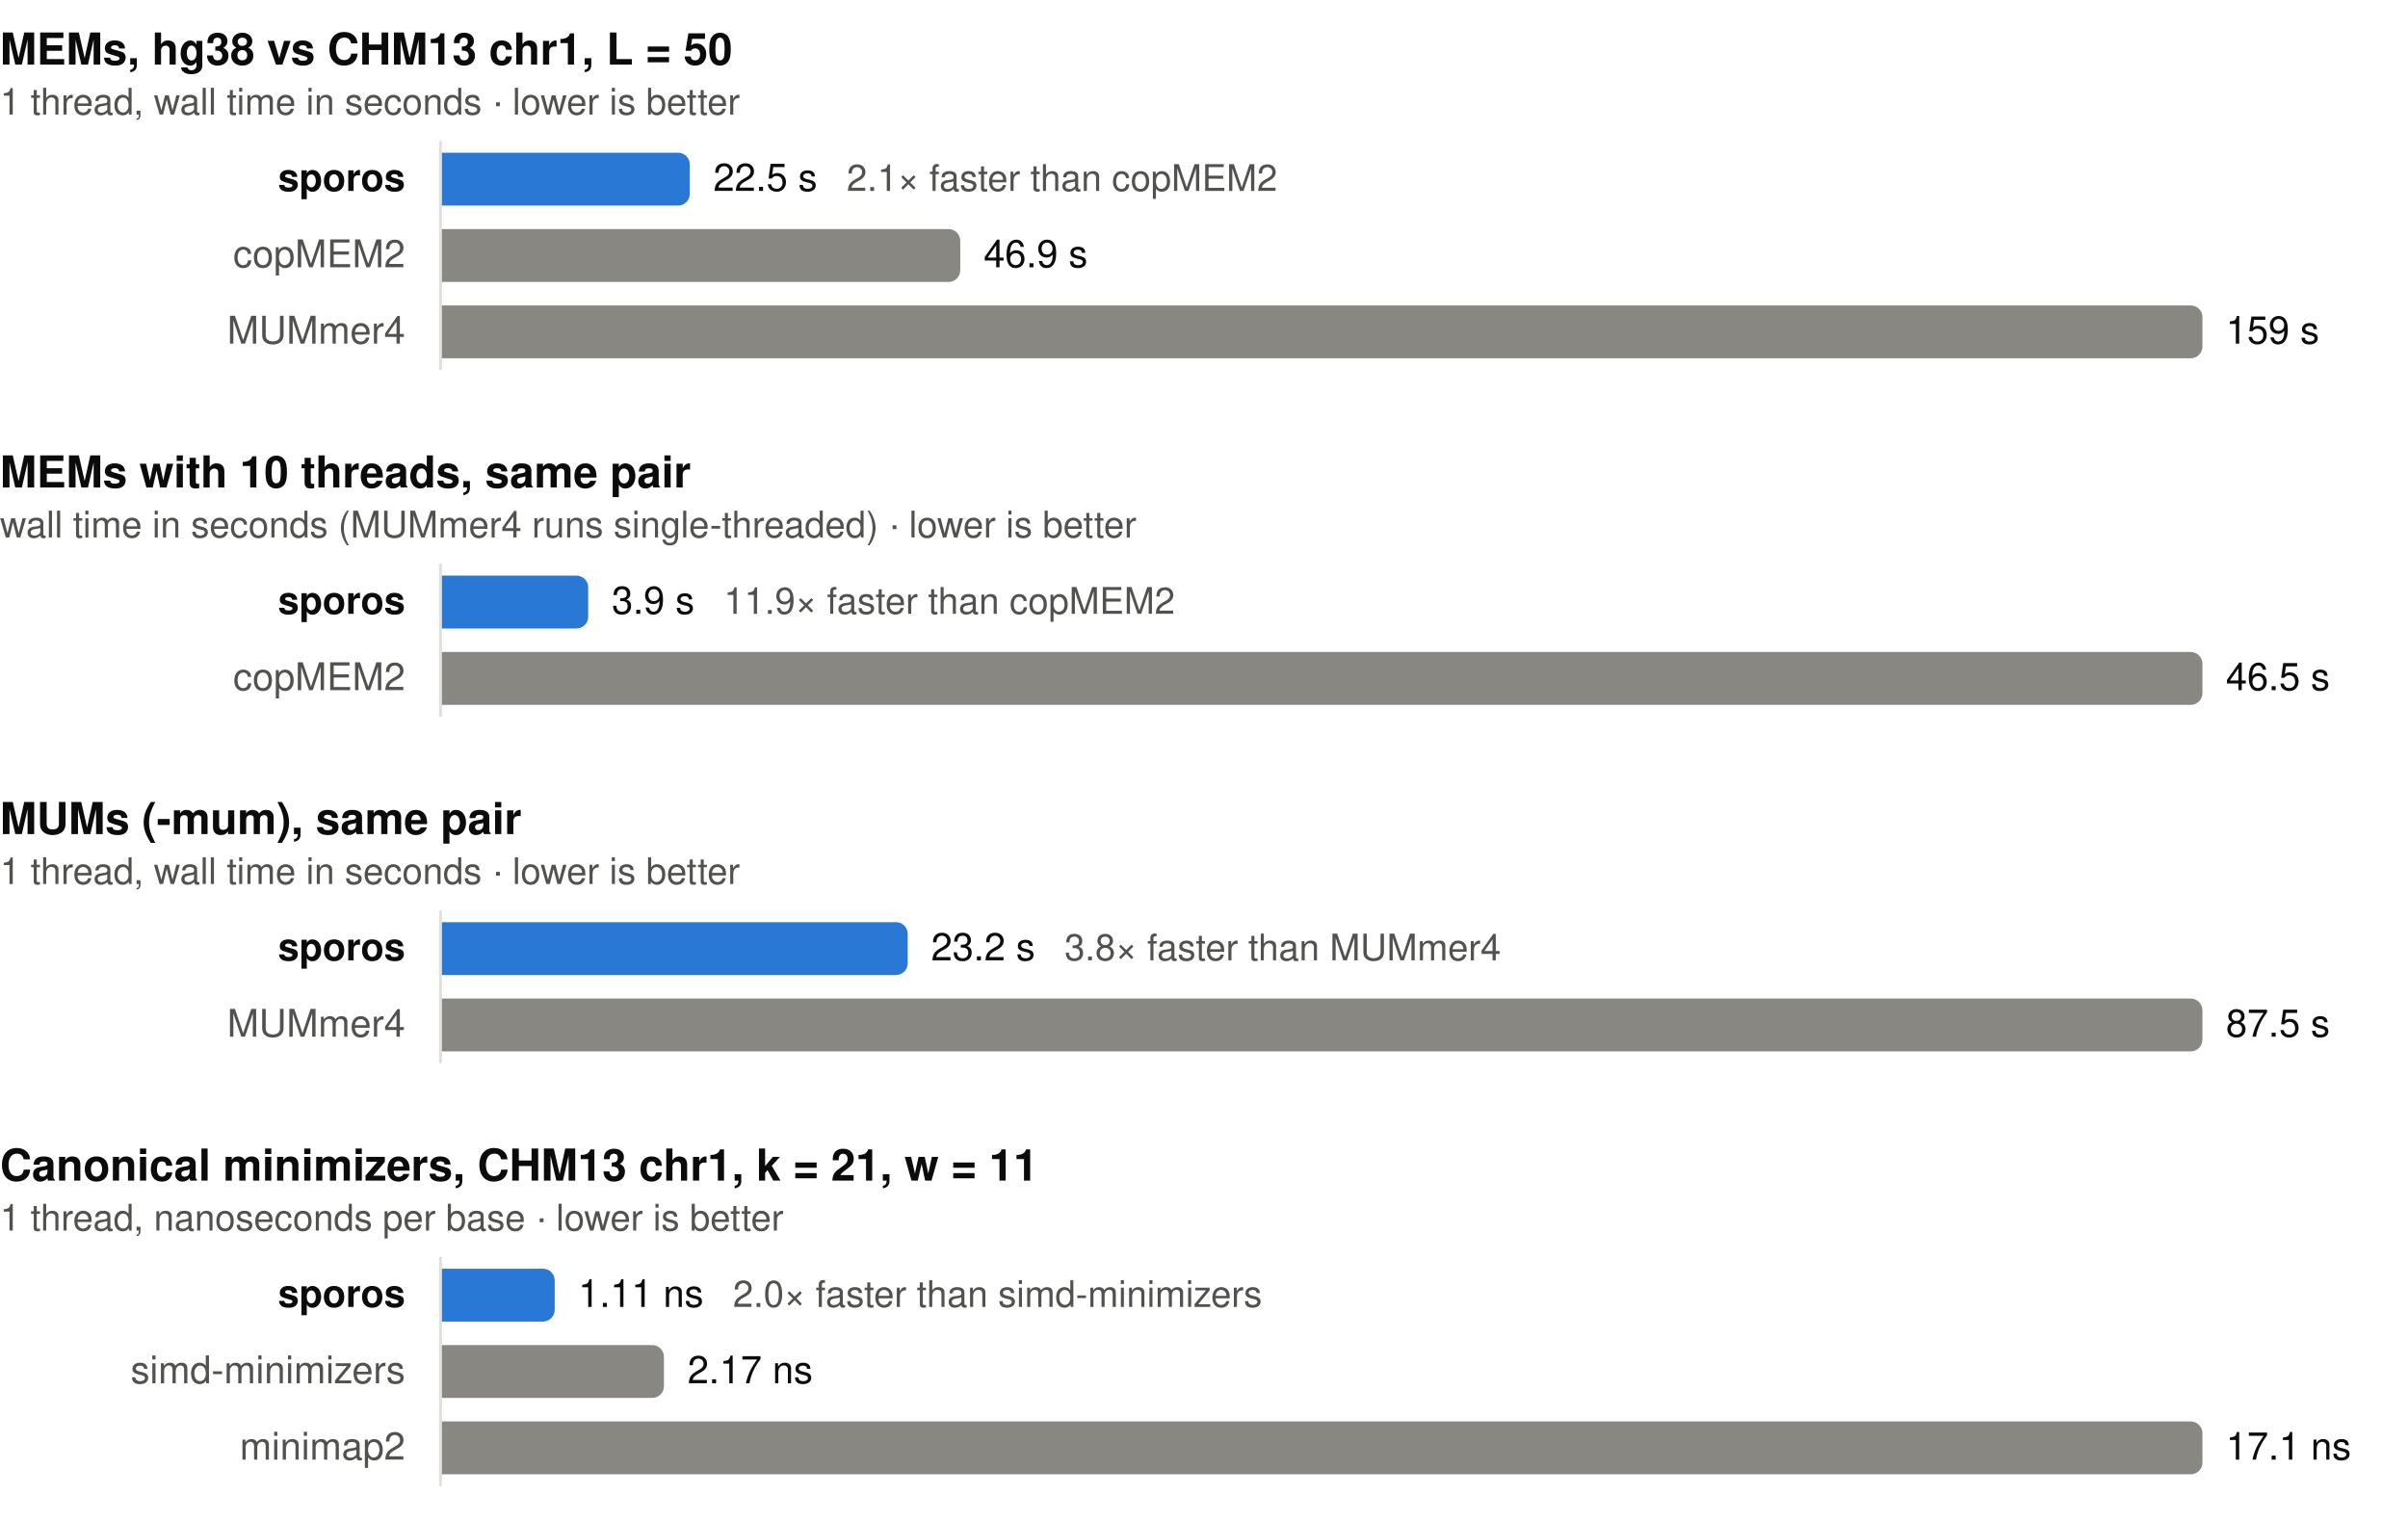
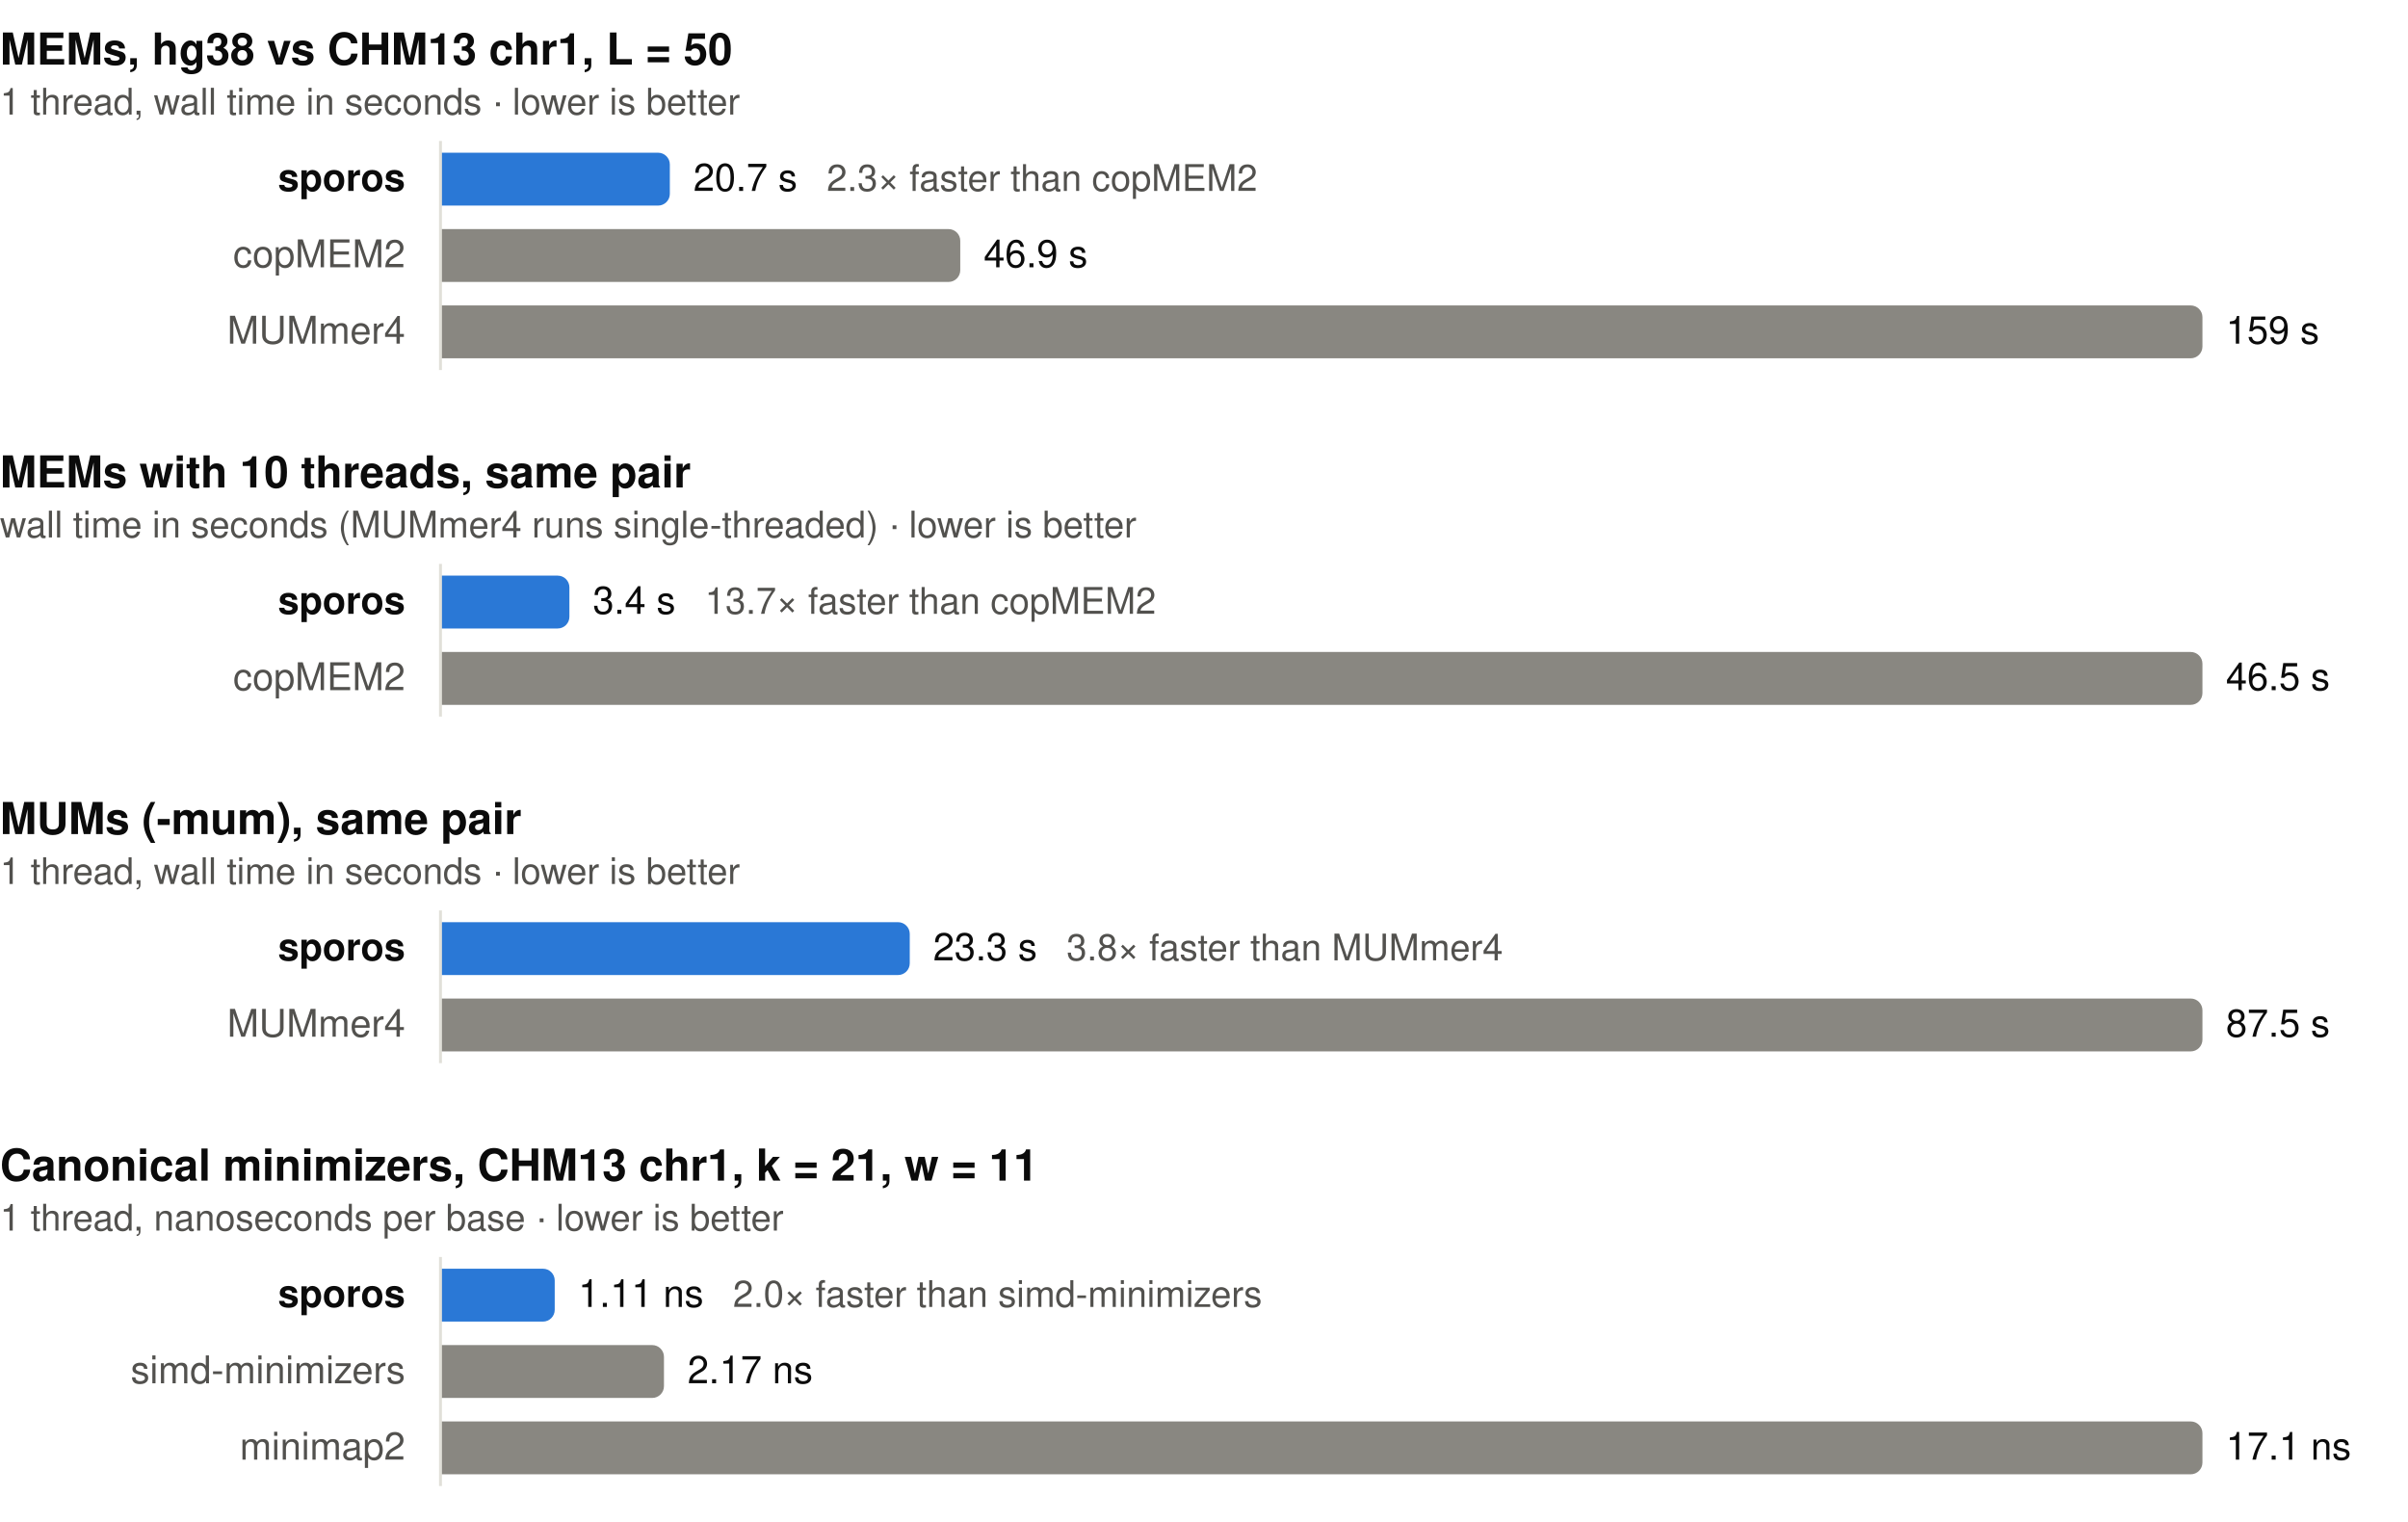
<svg xmlns="http://www.w3.org/2000/svg" width="820" height="518" viewBox="0 0 820 518" role="img" aria-label="sporos benchmark results: sporos is fastest in every panel">
  <style>.title{font:600 15px system-ui, -apple-system, "Segoe UI", Helvetica, Arial, sans-serif;fill:#0b0b0b}.sub{font:400 12.5px system-ui, -apple-system, "Segoe UI", Helvetica, Arial, sans-serif;fill:#52514e}.name{font:400 13px system-ui, -apple-system, "Segoe UI", Helvetica, Arial, sans-serif;fill:#52514e}.strong{font-weight:600;fill:#0b0b0b}.val{font:500 13px system-ui, -apple-system, "Segoe UI", Helvetica, Arial, sans-serif;fill:#0b0b0b;font-variant-numeric:tabular-nums}.note{font:400 12.5px system-ui, -apple-system, "Segoe UI", Helvetica, Arial, sans-serif;fill:#52514e}</style>
  <text x="0" y="22" class="title">MEMs, hg38 vs CHM13 chr1, L = 50</text>
  <text x="0" y="39" class="sub">1 thread, wall time in seconds · lower is better</text>
  <text x="138" y="65" class="name strong" text-anchor="end">sporos</text>
-   <path d="M150.0,52.0 H230.9 A4,4 0 0 1 234.9,56.0 V66.0 A4,4 0 0 1 230.9,70.0 H150.0 Z" fill="#2a78d6" />
-   <text x="242.906" y="65" class="val">22.5 s<tspan class="note" dx="10">2.1× faster than copMEM2</tspan>
+   <path d="M150.0,52.0 H224.1 A4,4 0 0 1 228.1,56.0 V66.0 A4,4 0 0 1 224.1,70.0 H150.0 Z" fill="#2a78d6" />
+   <text x="236.113" y="65" class="val">20.7 s<tspan class="note" dx="10">2.3× faster than copMEM2</tspan>
  </text>
  <text x="138" y="91" class="name" text-anchor="end">copMEM2</text>
  <path d="M150.0,78.0 H323.0 A4,4 0 0 1 327.0,82.0 V92.0 A4,4 0 0 1 323.0,96.0 H150.0 Z" fill="#898781" />
  <text x="334.981" y="91" class="val">46.9 s</text>
  <text x="138" y="117" class="name" text-anchor="end">MUMmer4</text>
  <path d="M150.0,104.0 H746.0 A4,4 0 0 1 750.0,108.0 V118.0 A4,4 0 0 1 746.0,122.0 H150.0 Z" fill="#898781" />
  <text x="758.0" y="117" class="val">159 s</text>
  <line x1="150" y1="48" x2="150" y2="126" stroke="#e1e0d9" stroke-width="1" />
  <text x="0" y="166" class="title">MEMs with 10 threads, same pair</text>
  <text x="0" y="183" class="sub">wall time in seconds (MUMmer4 runs single-threaded) · lower is better</text>
  <text x="138" y="209" class="name strong" text-anchor="end">sporos</text>
-   <path d="M150.0,196.0 H196.3 A4,4 0 0 1 200.3,200.0 V210.0 A4,4 0 0 1 196.3,214.0 H150.0 Z" fill="#2a78d6" />
-   <text x="208.323" y="209" class="val">3.9 s<tspan class="note" dx="10">11.9× faster than copMEM2</tspan>
+   <path d="M150.0,196.0 H189.9 A4,4 0 0 1 193.9,200.0 V210.0 A4,4 0 0 1 189.9,214.0 H150.0 Z" fill="#2a78d6" />
+   <text x="201.871" y="209" class="val">3.4 s<tspan class="note" dx="10">13.7× faster than copMEM2</tspan>
  </text>
  <text x="138" y="235" class="name" text-anchor="end">copMEM2</text>
  <path d="M150.0,222.0 H746.0 A4,4 0 0 1 750.0,226.0 V236.0 A4,4 0 0 1 746.0,240.0 H150.0 Z" fill="#898781" />
  <text x="758.0" y="235" class="val">46.5 s</text>
  <line x1="150" y1="192" x2="150" y2="244" stroke="#e1e0d9" stroke-width="1" />
  <text x="0" y="284" class="title">MUMs (-mum), same pair</text>
  <text x="0" y="301" class="sub">1 thread, wall time in seconds · lower is better</text>
  <text x="138" y="327" class="name strong" text-anchor="end">sporos</text>
-   <path d="M150.0,314.0 H305.1 A4,4 0 0 1 309.1,318.0 V328.0 A4,4 0 0 1 305.1,332.0 H150.0 Z" fill="#2a78d6" />
-   <text x="317.086" y="327" class="val">23.2 s<tspan class="note" dx="10">3.8× faster than MUMmer4</tspan>
+   <path d="M150.0,314.0 H305.8 A4,4 0 0 1 309.8,318.0 V328.0 A4,4 0 0 1 305.8,332.0 H150.0 Z" fill="#2a78d6" />
+   <text x="317.771" y="327" class="val">23.3 s<tspan class="note" dx="10">3.8× faster than MUMmer4</tspan>
  </text>
  <text x="138" y="353" class="name" text-anchor="end">MUMmer4</text>
  <path d="M150.0,340.0 H746.0 A4,4 0 0 1 750.0,344.0 V354.0 A4,4 0 0 1 746.0,358.0 H150.0 Z" fill="#898781" />
  <text x="758.0" y="353" class="val">87.5 s</text>
  <line x1="150" y1="310" x2="150" y2="362" stroke="#e1e0d9" stroke-width="1" />
  <text x="0" y="402" class="title">Canonical minimizers, CHM13 chr1, k = 21, w = 11</text>
  <text x="0" y="419" class="sub">1 thread, nanoseconds per base · lower is better</text>
  <text x="138" y="445" class="name strong" text-anchor="end">sporos</text>
  <path d="M150.0,432.0 H184.9 A4,4 0 0 1 188.9,436.0 V446.0 A4,4 0 0 1 184.9,450.0 H150.0 Z" fill="#2a78d6" />
  <text x="196.947" y="445" class="val">1.11 ns<tspan class="note" dx="10">2.0× faster than simd-minimizers</tspan>
  </text>
  <text x="138" y="471" class="name" text-anchor="end">simd-minimizers</text>
  <path d="M150.0,458.0 H222.1 A4,4 0 0 1 226.1,462.0 V472.0 A4,4 0 0 1 222.1,476.0 H150.0 Z" fill="#898781" />
  <text x="234.14" y="471" class="val">2.17 ns</text>
  <text x="138" y="497" class="name" text-anchor="end">minimap2</text>
  <path d="M150.0,484.0 H746.0 A4,4 0 0 1 750.0,488.0 V498.0 A4,4 0 0 1 746.0,502.0 H150.0 Z" fill="#898781" />
  <text x="758.0" y="497" class="val">17.1 ns</text>
  <line x1="150" y1="428" x2="150" y2="506" stroke="#e1e0d9" stroke-width="1" />
</svg>
